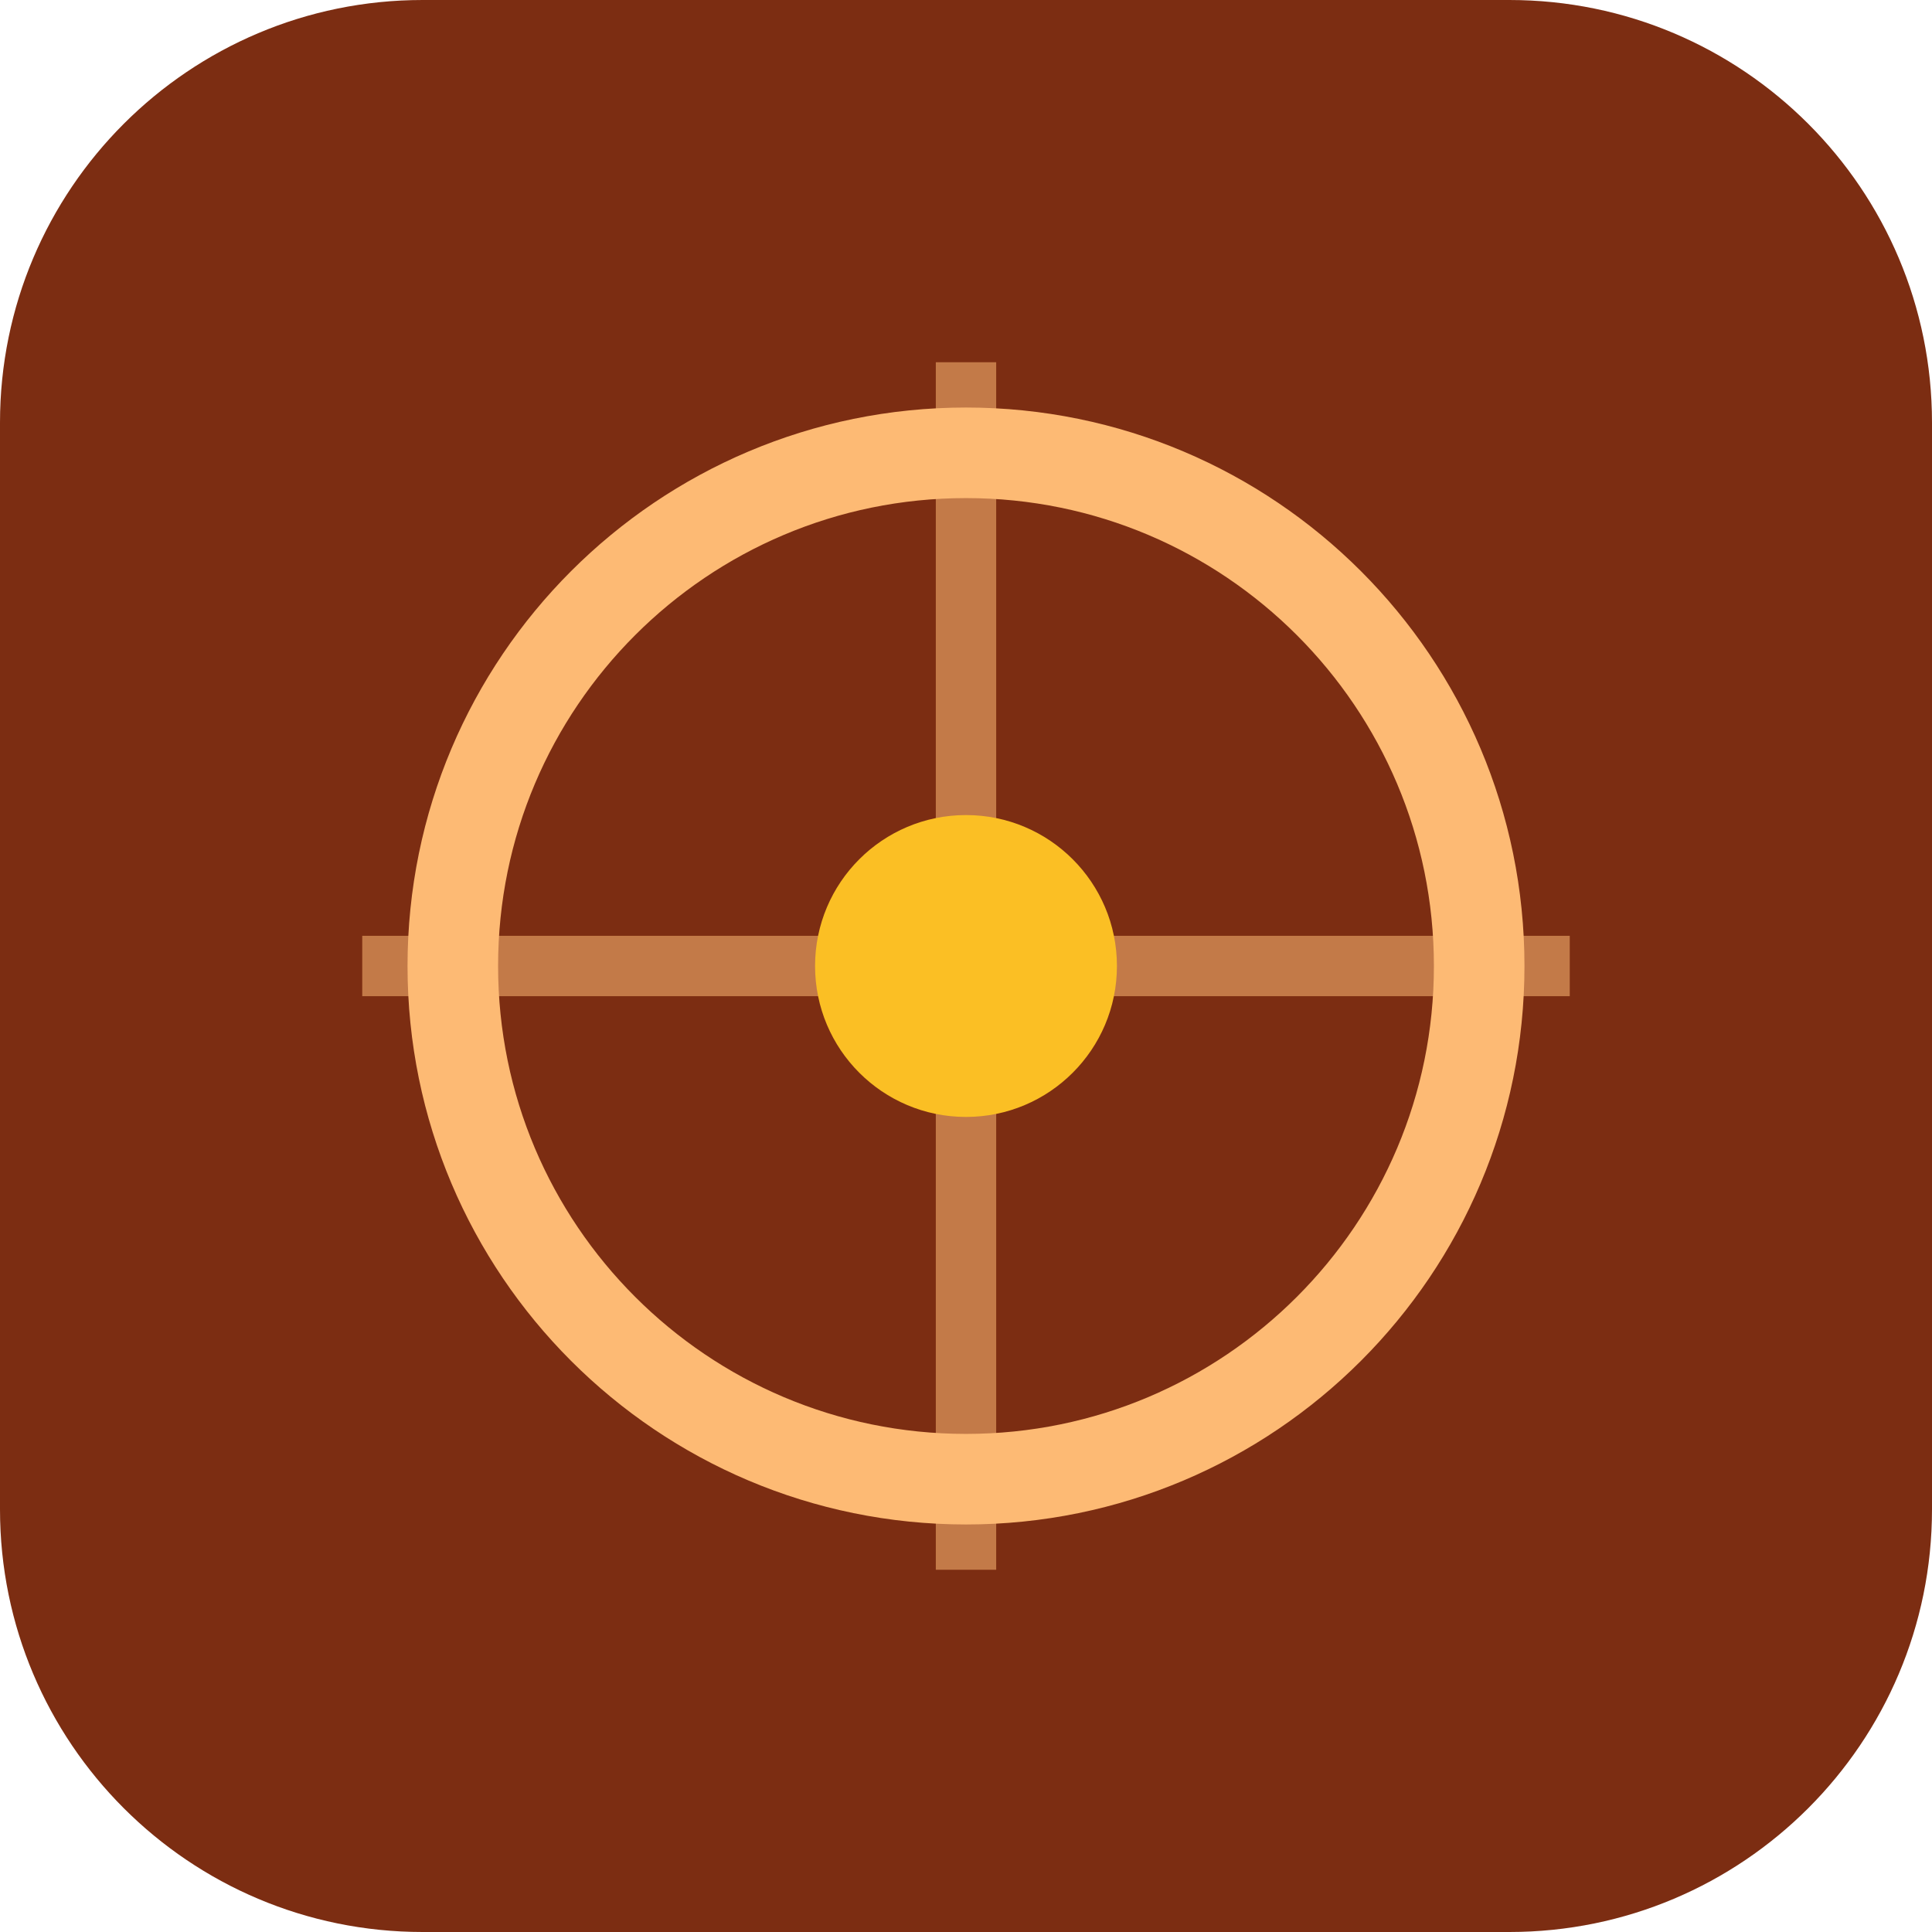
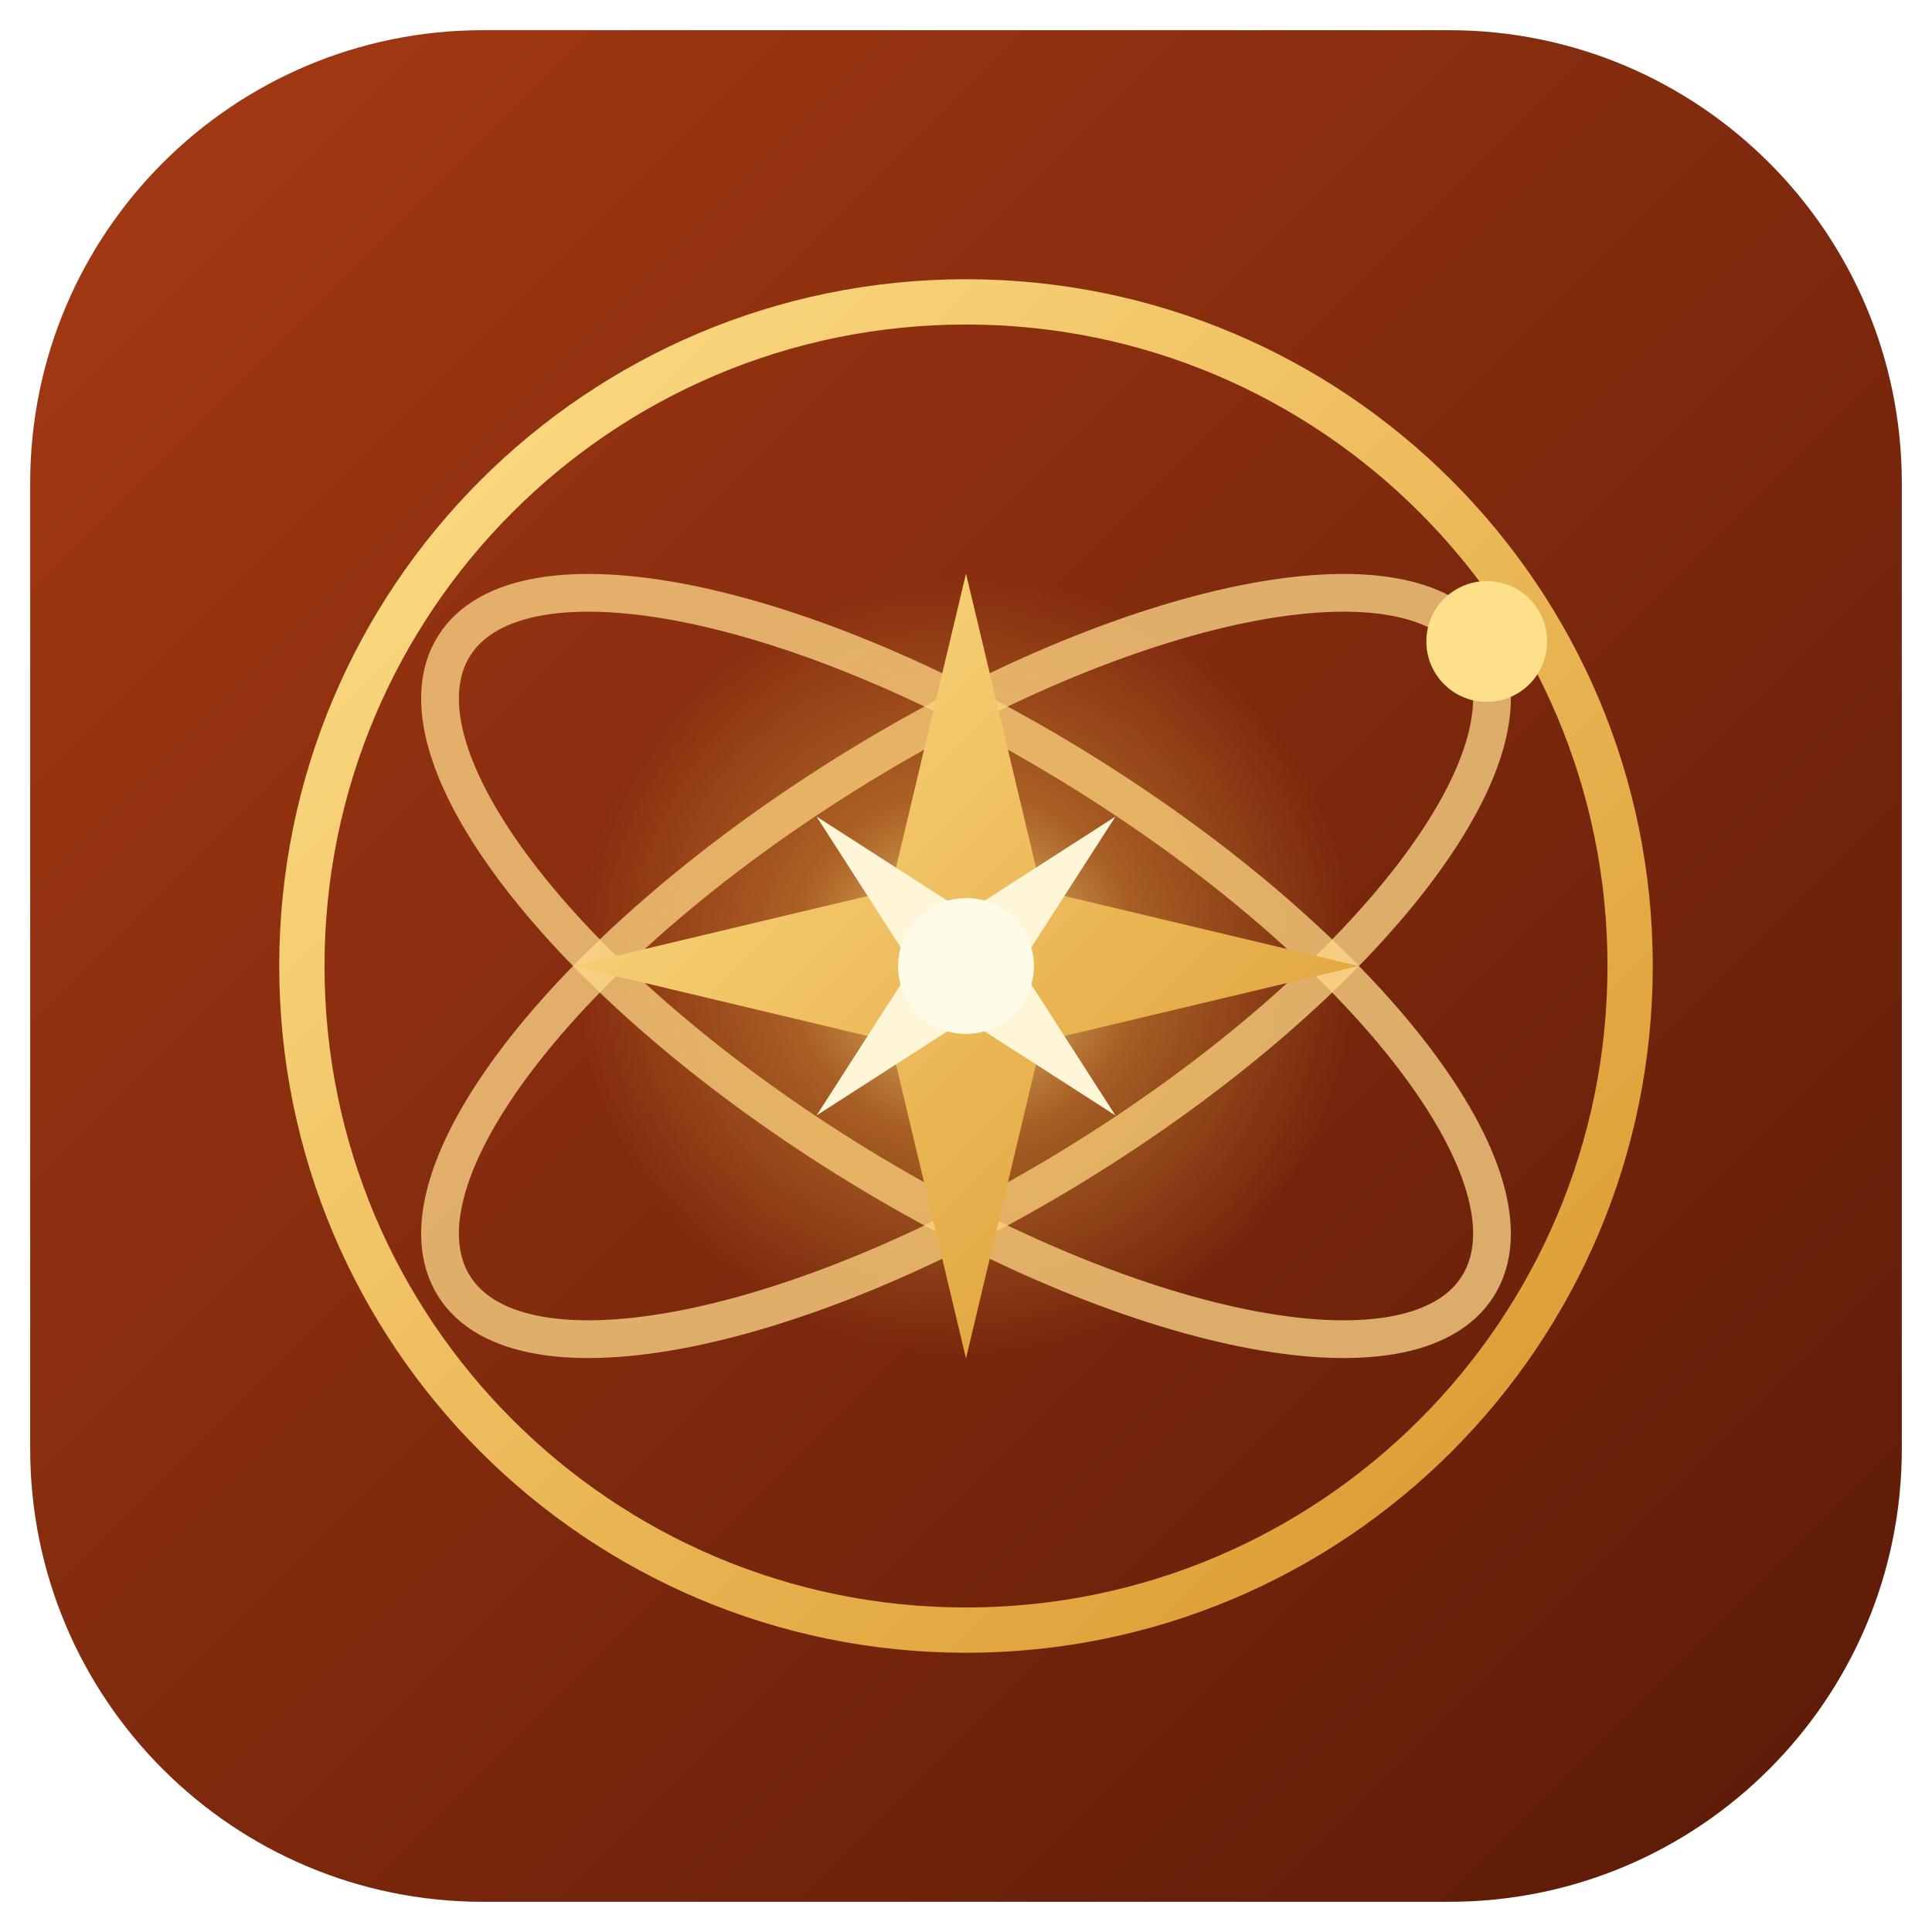
- <svg xmlns="http://www.w3.org/2000/svg" viewBox="0 0 64 64">
-   <rect width="64" height="64" rx="14" fill="#7c2d12" />
-   <circle cx="32" cy="32" r="17" fill="none" stroke="#fdba74" stroke-width="3" />
-   <path d="M32 12v40M12 32h40" stroke="#fdba74" stroke-width="2" opacity=".55" />
-   <circle cx="32" cy="32" r="5" fill="#fbbf24" />
+ <svg xmlns="http://www.w3.org/2000/svg" viewBox="0 0 128 128">
+   <defs>
+     <linearGradient id="b" x1="0" y1="0" x2="1" y2="1">
+       <stop offset="0" stop-color="#a63a14" />
+       <stop offset="1" stop-color="#5a1a07" />
+     </linearGradient>
+     <radialGradient id="g" cx="50%" cy="50%" r="50%">
+       <stop offset="0" stop-color="#ffe9a8" stop-opacity=".95" />
+       <stop offset=".45" stop-color="#f2c14e" stop-opacity=".35" />
+       <stop offset="1" stop-color="#f2c14e" stop-opacity="0" />
+     </radialGradient>
+     <linearGradient id="o" x1="0" y1="0" x2="1" y2="1">
+       <stop offset="0" stop-color="#ffe08a" />
+       <stop offset="1" stop-color="#d9962b" />
+     </linearGradient>
+   </defs>
+   <rect x="2" y="2" width="124" height="124" rx="30" fill="url(#b)" />
+   <circle cx="64" cy="64" r="44" fill="none" stroke="url(#o)" stroke-width="3" />
+   <ellipse cx="64" cy="64" rx="40" ry="15" fill="none" stroke="#ffd98a" stroke-opacity=".75" stroke-width="2.5" transform="rotate(-32 64 64)" />
+   <ellipse cx="64" cy="64" rx="40" ry="15" fill="none" stroke="#ffd98a" stroke-opacity=".75" stroke-width="2.5" transform="rotate(32 64 64)" />
+   <circle cx="64" cy="64" r="26" fill="url(#g)" />
+   <path d="M64 38 L69 59 L90 64 L69 69 L64 90 L59 69 L38 64 L59 59 Z" fill="url(#o)" />
+   <path d="M64 50 L66.5 61.5 L78 64 L66.5 66.5 L64 78 L61.5 66.5 L50 64 L61.5 61.5 Z" fill="#fff6d8" transform="rotate(45 64 64)" />
+   <circle cx="64" cy="64" r="4.5" fill="#fffbe9" />
+   <circle cx="98.5" cy="42.5" r="4" fill="#ffe08a" />
</svg>
